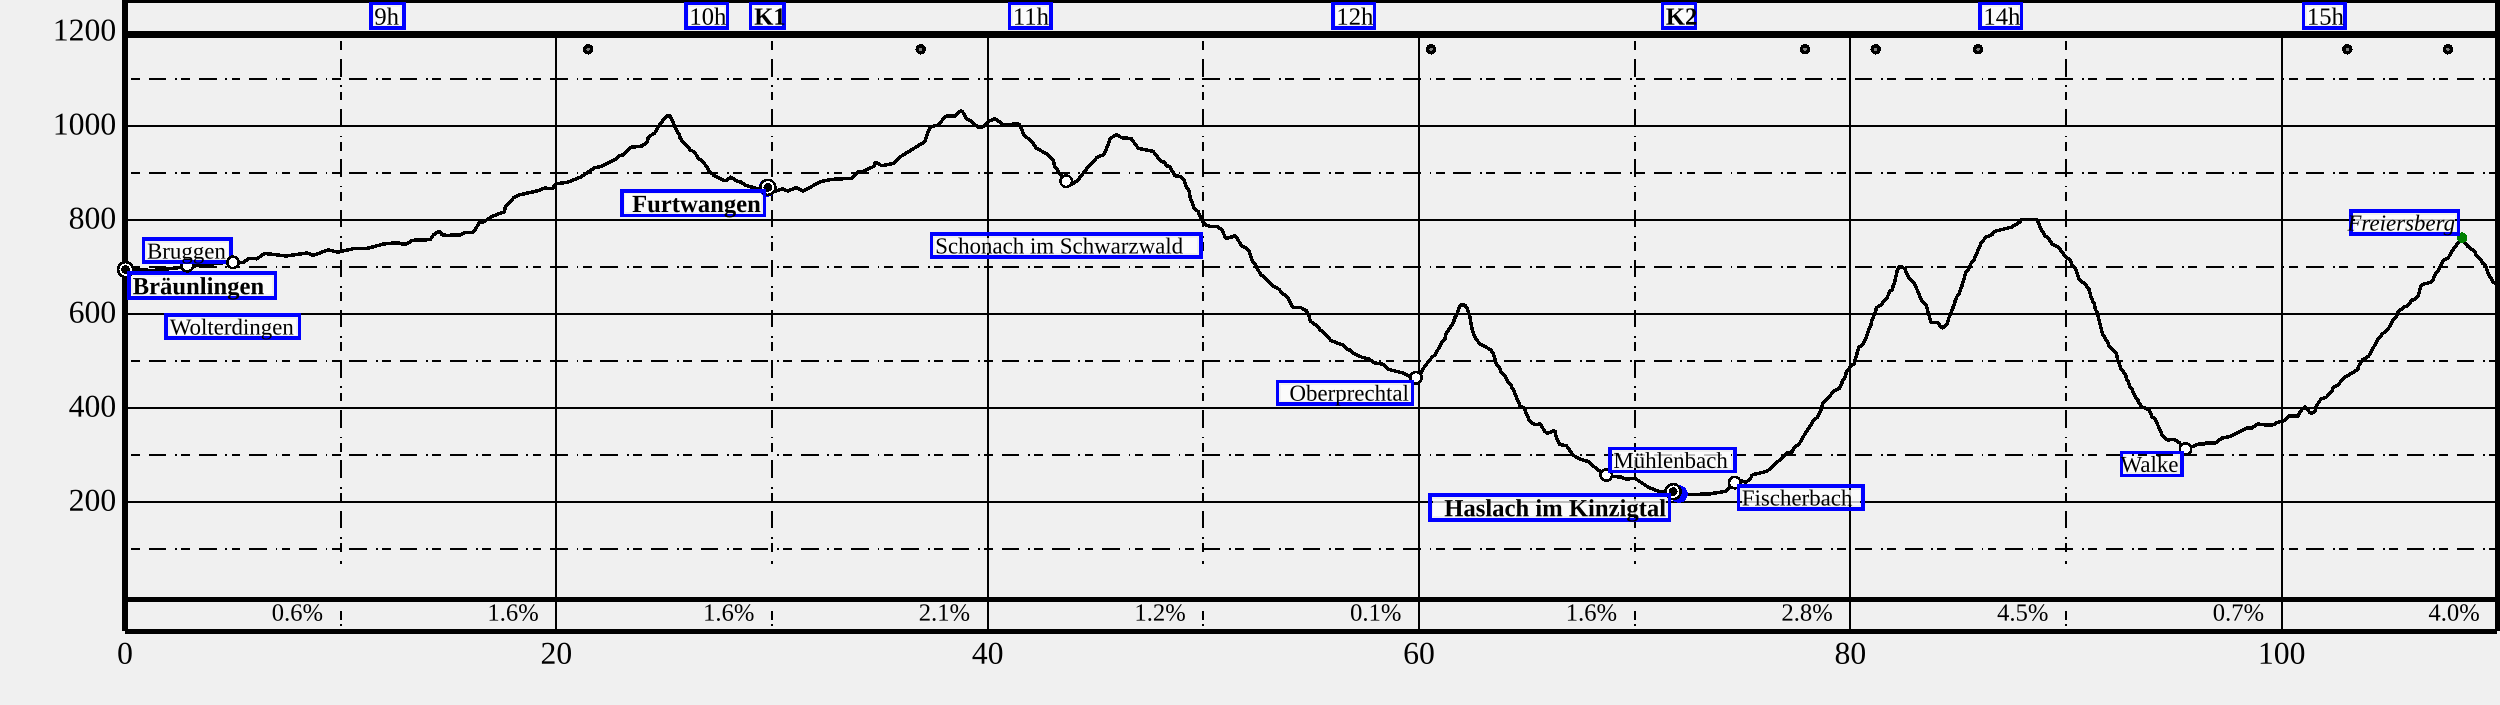
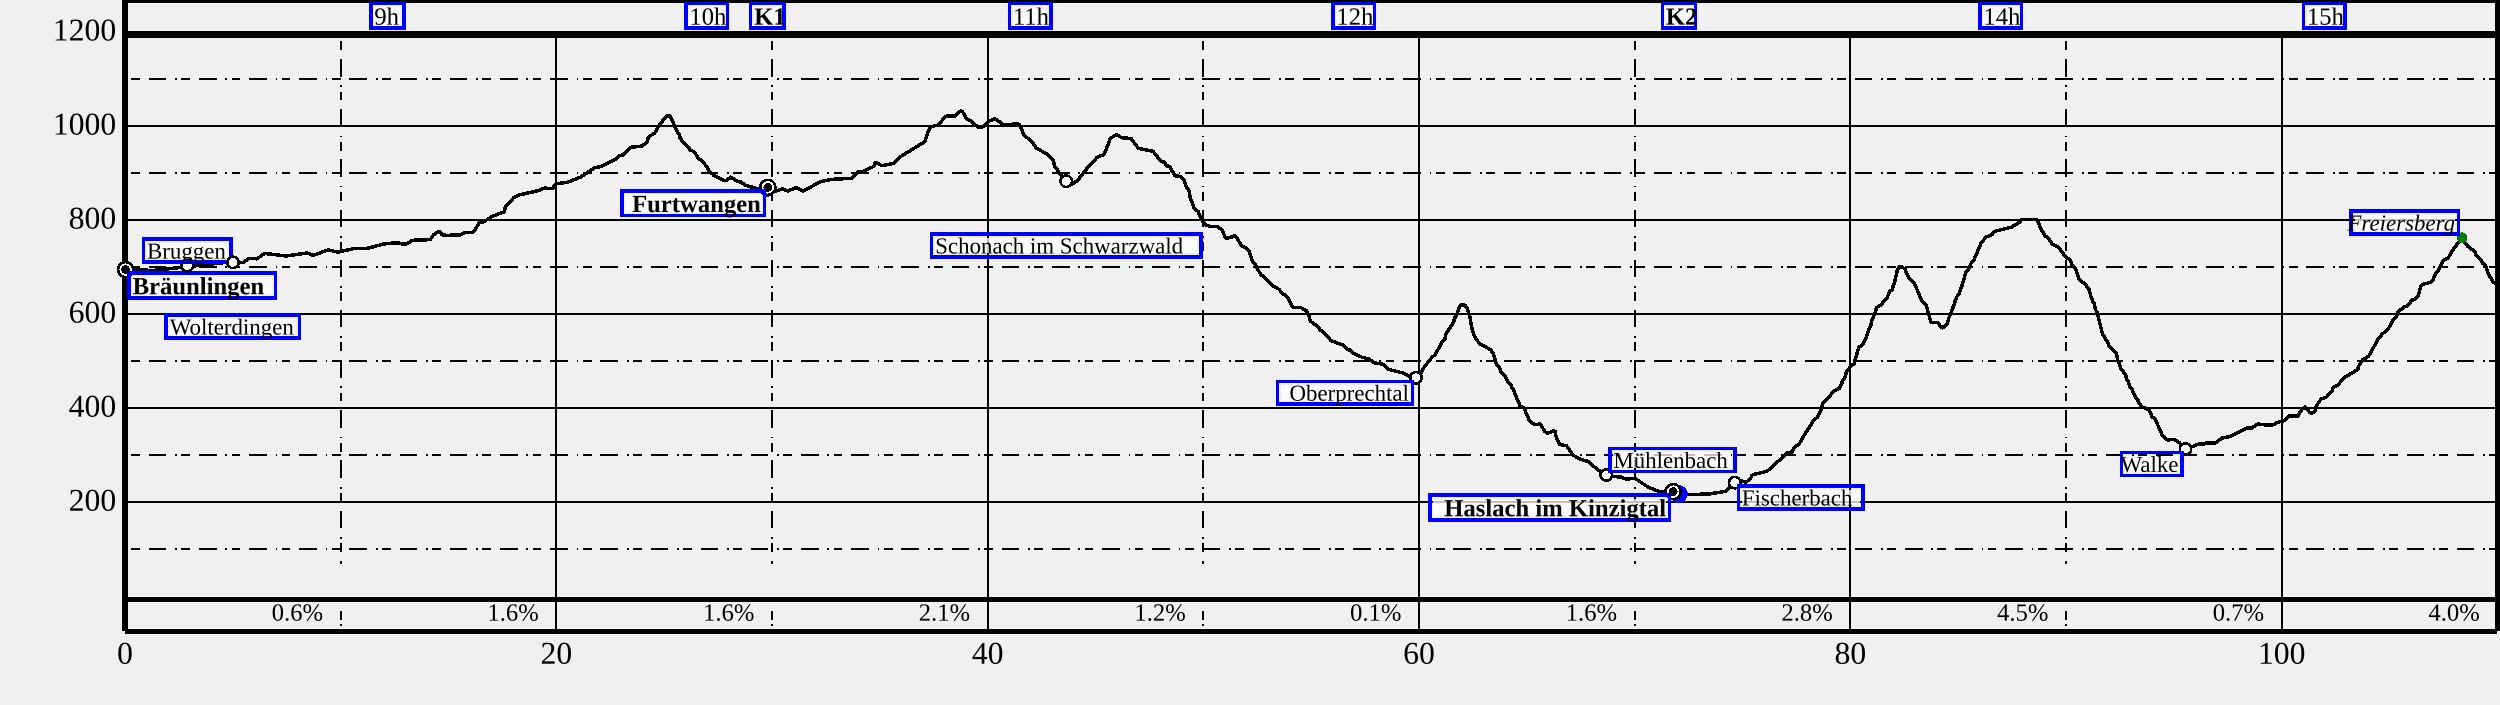
<svg xmlns="http://www.w3.org/2000/svg" height="400" width="1420">
  <g font-size="18" id="world" shape-rendering="crispEdges">
    <g id="BG" />
    <g id="SB" transform="translate(71 360)">
      <text text-anchor="middle" x="0" y="17">
0
</text>
      <text text-anchor="middle" x="245" y="17">
20
</text>
      <text text-anchor="middle" x="490" y="17">
40
</text>
      <text text-anchor="middle" x="735" y="17">
60
</text>
      <text text-anchor="middle" x="980" y="17">
80
</text>
      <text text-anchor="middle" x="1225" y="17">
100
</text>
    </g>
    <g id="SD" transform="translate(71 0)">
      <path d="M0,0 L1347.5,0" stroke="black" stroke-width="3" />
      <path d="M0,0 L0,358.5" stroke="black" stroke-width="3" />
      <path d="M0,358.5 L1347.5,358.5" stroke="black" stroke-width="3" />
      <path d="M1347.5,0 L1347.5,358.5" stroke="black" stroke-width="3" />
      <path d="M0,358.5 L1347.5,358.5" stroke="black" stroke-width="1" />
      <path d="M0,20 L0,358.5" stroke="black" stroke-width="1" />
      <path d="M245,20 L245,358.5" stroke="black" stroke-width="1" />
      <path d="M490,20 L490,358.5" stroke="black" stroke-width="1" />
      <path d="M735,20 L735,358.5" stroke="black" stroke-width="1" />
      <path d="M980,20 L980,358.5" stroke="black" stroke-width="1" />
      <path d="M1225,20 L1225,358.5" stroke="black" stroke-width="1" />
      <path d="M122.5,20 L122.5,320.5" stroke="black" stroke-dasharray="1.0,2.5,5.0,5.0,10.0,5.0" />
      <path d="M367.5,20 L367.5,320.5" stroke="black" stroke-dasharray="1.0,2.5,5.0,5.0,10.0,5.0" />
      <path d="M612.5,20 L612.5,320.5" stroke="black" stroke-dasharray="1.0,2.5,5.0,5.0,10.0,5.0" />
      <path d="M857.5,20 L857.5,320.5" stroke="black" stroke-dasharray="1.0,2.5,5.0,5.0,10.0,5.0" />
      <path d="M1102.5,20 L1102.5,320.5" stroke="black" stroke-dasharray="1.0,2.5,5.0,5.0,10.0,5.0" />
      <path d="M1347.5,20 L1347.5,320.5" stroke="black" stroke-dasharray="1.0,2.5,5.0,5.0,10.0,5.0" />
      <path d="M0,285.083 L1347.5,285.083" stroke="black" stroke-width="1" />
      <path d="M0,231.667 L1347.5,231.667" stroke="black" stroke-width="1" />
      <path d="M0,178.25 L1347.5,178.25" stroke="black" stroke-width="1" />
      <path d="M0,124.833 L1347.5,124.833" stroke="black" stroke-width="1" />
      <path d="M0,71.417 L1347.5,71.417" stroke="black" stroke-width="1" />
      <path d="M0,18 L1347.5,18" stroke="black" stroke-width="1" />
      <path d="M0,311.792 L1347.5,311.792" stroke="black" stroke-dasharray="1.0,2.5,5.0,5.0,10.0,5.0" />
      <path d="M0,258.375 L1347.5,258.375" stroke="black" stroke-dasharray="1.0,2.5,5.0,5.0,10.0,5.0" />
      <path d="M0,204.958 L1347.5,204.958" stroke="black" stroke-dasharray="1.0,2.5,5.0,5.0,10.0,5.0" />
      <path d="M0,151.542 L1347.5,151.542" stroke="black" stroke-dasharray="1.0,2.5,5.0,5.0,10.0,5.0" />
      <path d="M0,98.125 L1347.5,98.125" stroke="black" stroke-dasharray="1.0,2.5,5.0,5.0,10.0,5.0" />
      <path d="M0,44.708 L1347.5,44.708" stroke="black" stroke-dasharray="1.0,2.5,5.0,5.0,10.0,5.0" />
      <path d="M0,-8.708 L1347.5,-8.708" stroke="black" stroke-dasharray="1.0,2.5,5.0,5.0,10.0,5.0" />
      <path d="M0,20 L1347.5,20" stroke="black" stroke-width="3" />
      <text font-size="14" text-anchor="end" x="112.5" y="352.5">
0.6%
</text>
      <text font-size="14" text-anchor="end" x="235" y="352.5">
1.6%
</text>
      <text font-size="14" text-anchor="end" x="357.5" y="352.5">
1.6%
</text>
      <text font-size="14" text-anchor="end" x="480" y="352.5">
2.1%
</text>
      <text font-size="14" text-anchor="end" x="602.5" y="352.5">
1.2%
</text>
      <text font-size="14" text-anchor="end" x="725" y="352.5">
0.1%
</text>
      <text font-size="14" text-anchor="end" x="847.5" y="352.5">
1.6%
</text>
      <text font-size="14" text-anchor="end" x="970" y="352.5">
2.8%
</text>
      <text font-size="14" text-anchor="end" x="1092.5" y="352.5">
4.5%
</text>
      <text font-size="14" text-anchor="end" x="1215" y="352.5">
0.7%
</text>
      <text font-size="14" text-anchor="end" x="1337.5" y="352.5">
4.0%
</text>
      <path d="M122.5,355.5 L122.5,340.5" stroke="black" stroke-dasharray="1.0,2.5,5.0,5.0,10.0,5.0" />
      <path d="M367.5,355.5 L367.5,340.5" stroke="black" stroke-dasharray="1.0,2.5,5.0,5.0,10.0,5.0" />
      <path d="M612.5,355.5 L612.5,340.5" stroke="black" stroke-dasharray="1.0,2.5,5.0,5.0,10.0,5.0" />
      <path d="M857.5,355.5 L857.5,340.5" stroke="black" stroke-dasharray="1.0,2.5,5.0,5.0,10.0,5.0" />
      <path d="M1102.5,355.5 L1102.5,340.5" stroke="black" stroke-dasharray="1.0,2.5,5.0,5.0,10.0,5.0" />
      <path d="M1347.5,355.5 L1347.5,340.5" stroke="black" stroke-dasharray="1.0,2.5,5.0,5.0,10.0,5.0" />
      <path d="M0,340.5 L1347.5,340.5" stroke="black" stroke-width="3" />
-       <circle cx="263.098" cy="28" fill="Gray" id="pacing-circle" r="2" stroke="black" stroke-width="2" />
-       <circle cx="451.956" cy="28" fill="Gray" id="pacing-circle" r="2" stroke="black" stroke-width="2" />
-       <circle cx="741.887" cy="28" fill="Gray" id="pacing-circle" r="2" stroke="black" stroke-width="2" />
-       <circle cx="954.221" cy="28" fill="Gray" id="pacing-circle" r="2" stroke="black" stroke-width="2" />
-       <circle cx="994.387" cy="28" fill="Gray" id="pacing-circle" r="2" stroke="black" stroke-width="2" />
-       <circle cx="1052.558" cy="28" fill="Gray" id="pacing-circle" r="2" stroke="black" stroke-width="2" />
-       <circle cx="1262.289" cy="28" fill="Gray" id="pacing-circle" r="2" stroke="black" stroke-width="2" />
-       <circle cx="1319.404" cy="28" fill="Gray" id="pacing-circle" r="2" stroke="black" stroke-width="2" />
      <path d="M0.0,153.1 L16.2,153.6 L58.5,148.9 L67.0,149.1 L70.4,146.8 L75.1,147.0 L78.1,144.6 L79.8,144.0 L91.5,145.4 L103.3,143.7 L106.9,145.0 L115.5,141.9 L120.9,143.2 L130.0,141.2 L137.9,141.0 L146.9,138.6 L154.4,137.8 L159.0,138.9 L163.4,136.5 L173.4,136.1 L175.2,133.4 L177.9,131.6 L178.9,131.8 L180.2,133.5 L183.1,133.7 L190.3,133.4 L193.1,132.0 L198.0,131.9 L201.3,126.4 L203.3,126.3 L208.7,122.8 L215.3,120.3 L216.0,117.8 L216.8,116.5 L220.9,112.2 L224.3,110.6 L235.1,108.2 L238.0,106.9 L243.0,107.0 L244.5,104.4 L251.0,103.6 L259.0,100.5 L266.5,95.4 L270.3,94.6 L278.2,90.7 L280.9,88.5 L283.2,87.9 L287.3,83.6 L293.5,83.0 L296.6,80.7 L297.2,77.9 L300.9,75.5 L303.4,71.2 L307.3,66.2 L308.4,65.7 L309.6,65.7 L313.8,75.1 L314.6,75.8 L315.3,78.3 L317.1,81.1 L320.5,84.1 L320.9,85.1 L323.3,86.2 L326.1,90.5 L326.9,90.5 L330.2,94.3 L332.2,98.1 L333.7,98.7 L334.5,99.8 L340.2,102.4 L341.5,102.4 L344.3,100.5 L347.3,102.8 L349.8,103.4 L352.6,105.3 L358.6,107.0 L362.0,107.5 L365.1,107.0 L369.2,108.6 L373.4,107.3 L376.7,108.5 L381.0,106.5 L385.3,108.5 L394.9,103.2 L401.2,101.9 L413.0,101.2 L416.5,97.4 L419.2,97.4 L425.3,94.5 L426.3,92.1 L429.8,94.1 L436.8,92.8 L440.4,89.0 L454.4,80.4 L455.7,76.0 L457.6,72.1 L462.4,70.8 L465.1,67.0 L466.6,65.9 L471.4,65.9 L473.9,63.5 L475.4,62.9 L478.1,67.5 L480.2,68.4 L482.8,71.0 L485.2,72.4 L487.7,71.9 L490.3,69.0 L493.5,67.7 L494.5,67.7 L499.4,71.1 L507.2,70.2 L508.0,70.8 L510.8,76.9 L515.1,80.4 L517.6,84.1 L523.8,87.6 L527.0,90.5 L528.3,95.0 L530.2,97.2 L530.5,98.2 L534.8,103.3 L537.4,104.8 L540.8,102.8 L547.4,94.4 L552.2,89.3 L556.1,87.8 L558.8,81.2 L559.3,78.8 L562.5,76.8 L563.5,76.5 L566.0,78.2 L571.5,78.7 L575.6,84.3 L583.8,85.9 L585.9,88.1 L586.9,90.1 L589.2,91.9 L590.7,92.2 L591.5,94.1 L593.4,94.7 L596.4,99.8 L599.5,100.3 L600.7,101.6 L601.1,101.4 L602.8,105.9 L604.4,108.5 L604.9,111.7 L607.2,118.1 L609.6,120.2 L611.0,123.8 L612.4,126.1 L614.1,127.9 L616.7,128.7 L620.6,128.7 L623.1,130.7 L625.0,134.9 L625.7,135.5 L630.7,133.9 L634.2,139.5 L637.6,141.4 L638.5,142.9 L640.3,148.4 L641.8,149.8 L645.0,155.9 L647.7,157.8 L651.7,162.1 L655.6,164.4 L657.0,166.4 L659.4,167.9 L660.8,169.6 L662.6,173.6 L663.5,174.7 L667.8,174.7 L671.0,176.4 L672.3,178.7 L673.1,182.0 L673.5,182.6 L678.0,185.8 L678.4,187.0 L682.2,190.0 L684.9,193.4 L691.7,196.0 L694.1,198.5 L696.0,198.9 L697.2,200.3 L702.6,202.9 L706.5,203.9 L709.9,206.2 L714.5,206.8 L717.7,209.8 L725.4,211.7 L730.5,214.2 L734.6,213.6 L735.7,212.6 L737.5,209.2 L740.1,205.7 L742.7,202.5 L744.0,201.8 L748.3,193.9 L749.7,192.6 L750.2,189.9 L754.5,183.2 L755.8,179.3 L756.3,179.3 L758.0,174.0 L759.3,172.8 L761.4,173.7 L762.4,175.2 L763.9,180.1 L765.2,187.4 L767.1,192.4 L769.9,195.5 L775.6,198.6 L777.2,200.9 L778.7,206.1 L779.5,207.7 L780.7,208.8 L781.5,211.1 L783.9,213.6 L785.3,216.5 L787.5,219.1 L787.9,220.5 L788.5,221.1 L792.3,230.4 L794.7,231.9 L797.5,238.4 L798.2,239.0 L798.4,239.9 L801.3,241.2 L803.9,240.8 L806.4,245.0 L807.8,246.2 L812.1,244.5 L813.0,248.4 L814.9,252.5 L818.8,253.2 L822.3,258.4 L826.3,260.7 L831.0,262.1 L836.5,266.8 L844.3,270.6 L849.6,270.9 L852.8,272.2 L857.5,271.6 L865.7,277.0 L871.9,279.3 L875.9,278.8 L885.4,281.0 L899.5,280.6 L909.0,279.1 L912.8,275.9 L915.7,272.6 L920.8,273.9 L923.4,271.6 L924.1,270.0 L924.7,269.6 L932.7,267.7 L944.6,257.0 L946.9,256.8 L948.3,254.1 L951.0,252.0 L954.6,245.7 L958.2,240.6 L958.6,239.2 L961.4,236.9 L963.2,233.2 L964.5,229.0 L971.1,221.8 L973.9,220.5 L975.1,217.9 L975.3,216.7 L977.2,213.9 L977.8,211.0 L979.1,210.1 L979.7,208.2 L982.1,206.6 L984.8,197.3 L987.0,195.9 L989.2,191.3 L990.5,186.9 L991.5,185.5 L992.2,182.0 L994.1,177.4 L994.8,174.9 L996.5,173.5 L997.1,173.8 L998.3,172.3 L998.6,171.2 L1000.8,169.2 L1002.6,165.0 L1003.8,164.7 L1004.3,162.4 L1004.9,161.2 L1006.6,153.8 L1007.8,151.5 L1009.3,151.5 L1011.0,152.9 L1012.8,157.1 L1016.6,161.5 L1020.4,170.4 L1023.1,173.6 L1025.7,182.7 L1026.0,183.3 L1030.1,183.3 L1030.9,185.2 L1032.5,186.4 L1035.2,183.5 L1035.8,180.9 L1037.3,177.4 L1039.4,171.7 L1039.6,170.5 L1041.0,167.5 L1042.0,167.0 L1042.2,165.2 L1043.2,162.9 L1045.8,154.1 L1046.9,153.3 L1048.7,149.3 L1050.0,148.1 L1054.1,138.4 L1055.4,136.7 L1057.0,134.7 L1060.5,133.3 L1061.9,131.4 L1071.5,129.0 L1075.9,126.4 L1077.3,124.7 L1085.8,124.7 L1087.0,127.0 L1087.6,128.8 L1090.5,133.8 L1092.5,135.5 L1094.7,138.6 L1098.1,140.4 L1102.6,146.2 L1104.9,147.7 L1106.1,151.0 L1106.9,151.1 L1108.4,153.9 L1109.9,158.6 L1111.5,160.3 L1112.7,160.6 L1115.5,164.2 L1116.6,168.2 L1118.0,172.0 L1118.4,172.0 L1119.4,176.5 L1119.9,176.5 L1122.7,187.7 L1123.6,190.4 L1123.9,190.4 L1125.3,193.3 L1125.8,193.3 L1126.9,196.6 L1130.8,200.5 L1131.3,201.7 L1131.7,203.9 L1133.8,209.8 L1135.2,210.9 L1135.4,212.1 L1136.2,212.6 L1137.0,215.5 L1137.8,216.6 L1138.9,219.8 L1140.0,221.0 L1140.9,223.5 L1142.6,226.7 L1143.1,226.7 L1143.8,228.6 L1145.6,231.1 L1149.8,232.8 L1151.4,236.8 L1153.2,238.1 L1157.3,247.6 L1160.1,249.8 L1164.1,249.7 L1167.0,251.5 L1168.3,253.7 L1171.1,254.8 L1178.4,252.0 L1179.8,252.5 L1182.0,251.7 L1187.5,251.5 L1190.9,248.9 L1195.9,247.9 L1205.2,243.1 L1207.6,243.3 L1211.5,240.8 L1217.3,241.6 L1221.1,241.1 L1221.6,240.2 L1226.6,238.9 L1229.1,236.1 L1233.7,236.5 L1234.4,236.1 L1236.3,232.6 L1238.1,231.3 L1238.6,231.2 L1241.2,234.6 L1243.0,234.4 L1244.0,233.4 L1244.3,231.3 L1247.3,226.6 L1250.4,225.6 L1253.7,221.8 L1254.3,219.9 L1256.7,219.0 L1260.2,214.7 L1268.2,209.9 L1268.8,207.8 L1270.8,204.5 L1274.4,202.3 L1279.6,192.9 L1282.2,189.6 L1285.0,187.5 L1287.0,184.4 L1288.0,181.8 L1290.2,179.6 L1290.9,177.2 L1295.2,174.0 L1296.5,173.9 L1299.0,170.4 L1300.0,170.4 L1302.6,167.8 L1303.9,162.8 L1305.1,161.5 L1309.4,160.4 L1310.9,159.0 L1312.4,155.5 L1314.1,153.5 L1316.7,147.9 L1319.6,146.4 L1323.1,140.5 L1323.6,140.5 L1324.6,138.5 L1326.8,136.1 L1327.8,136.2 L1330.7,139.9 L1334.6,142.8 L1335.4,144.7 L1337.8,147.2 L1339.3,149.8 L1340.4,150.2 L1343.2,157.4 L1343.6,157.4 L1344.7,159.8 L1347.4,161.8" fill="transparent" id="track" stroke="black" stroke-linejoin="miter" stroke-miterlimit="1" stroke-width="2" />
      <g>
        <g>
          <circle cx="364.819" cy="106.725" fill="Blue" id="0/wp" r="5" />
        </g>
        <g transform="translate(364.8191 106.7251)">
          <rect fill="white" fill-opacity="0.75" height="10" id="label-bg" width="14.875" x="-7.438" y="-102.725" />
          <rect fill="none" height="14" id="label-dbg" stroke="blue" stroke-width="2" width="18.875" x="-9.438" y="-104.725" />
          <text font-size="14.0" font-style="normal" font-weight="bold" id="0/wp/text" text-anchor="start" x="-7.438" y="-92.725">
K1
</text>
        </g>
        <g>
          <circle cx="882.614" cy="280.623" fill="Blue" id="1/wp" r="5" />
        </g>
        <g transform="translate(882.614 280.623)">
          <rect fill="white" fill-opacity="0.75" height="10" id="label-bg" width="14.875" x="-7.438" y="-276.623" />
          <rect fill="none" height="14" id="label-dbg" stroke="blue" stroke-width="2" width="18.875" x="-9.438" y="-278.623" />
          <text font-size="14.0" font-style="normal" font-weight="bold" id="1/wp/text" text-anchor="start" x="-7.438" y="-266.623">
K2
</text>
        </g>
        <g>
          <circle cx="365.137" cy="106.431" fill="Black" id="2/wp" r="5" />
          <circle cx="365.137" cy="106.431" fill="white" id="2/wp-little-white" r="3.5" />
          <circle cx="365.137" cy="106.431" fill="black" id="2/wp-little-white" r="2.5" />
        </g>
        <g transform="translate(365.1373 106.4313)">
          <rect fill="white" fill-opacity="0.75" height="10" id="label-bg" width="76.88" x="-80.88" y="4" />
          <rect fill="none" height="14" id="label-dbg" stroke="blue" stroke-width="2" width="80.88" x="-82.88" y="2" />
          <text font-size="14.0" font-style="normal" font-weight="bold" id="2/wp/text" text-anchor="end" x="-4.000" y="14.000">
Furtwangen
</text>
        </g>
        <g>
          <circle cx="879.335" cy="279.234" fill="Black" id="3/wp" r="5" />
          <circle cx="879.335" cy="279.234" fill="white" id="3/wp-little-white" r="3.5" />
          <circle cx="879.335" cy="279.234" fill="black" id="3/wp-little-white" r="2.5" />
        </g>
        <g transform="translate(879.3353 279.2342)">
          <rect fill="white" fill-opacity="0.75" height="10" id="label-bg" width="132.138" x="-136.138" y="4" />
          <rect fill="none" height="14" id="label-dbg" stroke="blue" stroke-width="2" width="136.138" x="-138.138" y="2" />
          <text font-size="14.0" font-style="normal" font-weight="bold" id="3/wp/text" text-anchor="end" x="-4.000" y="14.000">
Haslach im Kinzigtal
</text>
        </g>
        <g>
          <circle cx="0.343" cy="153.117" fill="Black" id="4/wp" r="5" />
          <circle cx="0.343" cy="153.117" fill="white" id="4/wp-little-white" r="3.5" />
          <circle cx="0.343" cy="153.117" fill="black" id="4/wp-little-white" r="2.5" />
        </g>
        <g transform="translate(0.3425899 153.1175)">
          <rect fill="white" fill-opacity="0.75" height="10" id="label-bg" width="79.069" x="4" y="4" />
          <rect fill="none" height="14" id="label-dbg" stroke="blue" stroke-width="2" width="83.069" x="2" y="2" />
          <text font-size="14.0" font-style="normal" font-weight="bold" id="4/wp/text" text-anchor="start" x="4.000" y="14.000">
Bräunlingen
</text>
        </g>
        <g>
          <circle cx="534.638" cy="102.959" fill="Black" id="5/wp" r="4" />
          <circle cx="534.638" cy="102.959" fill="white" id="5/wp-little-white" r="2.5" />
        </g>
        <g transform="translate(534.6379 102.9592)">
          <rect fill="white" fill-opacity="0.75" height="9" id="label-bg" width="148.87" x="-74.435" y="32" />
          <rect fill="none" height="13" id="label-dbg" stroke="blue" stroke-width="2" width="152.87" x="-76.435" y="30" />
          <text font-size="13.0" font-style="normal" font-weight="normal" id="5/wp/text" text-anchor="start" x="-74.435" y="41.000">
Schonach im Schwarzwald
</text>
        </g>
        <g>
          <circle cx="841.407" cy="269.779" fill="Black" id="6/wp" r="4" />
          <circle cx="841.407" cy="269.779" fill="white" id="6/wp-little-white" r="2.5" />
        </g>
        <g transform="translate(841.4073 269.7795)">
          <rect fill="white" fill-opacity="0.75" height="9" id="label-bg" width="66.97" x="4" y="-13" />
          <rect fill="none" height="13" id="label-dbg" stroke="blue" stroke-width="2" width="70.97" x="2" y="-15" />
          <text font-size="13.0" font-style="normal" font-weight="normal" id="6/wp/text" text-anchor="start" x="4.000" y="-4.000">
Mühlenbach
</text>
        </g>
        <g>
          <circle cx="914.351" cy="274.106" fill="Black" id="7/wp" r="4" />
          <circle cx="914.351" cy="274.106" fill="white" id="7/wp-little-white" r="2.5" />
        </g>
        <g transform="translate(914.3506 274.1062)">
          <rect fill="white" fill-opacity="0.75" height="9" id="label-bg" width="66.97" x="4" y="4" />
          <rect fill="none" height="13" id="label-dbg" stroke="blue" stroke-width="2" width="70.97" x="2" y="2" />
          <text font-size="13.0" font-style="normal" font-weight="normal" id="7/wp/text" text-anchor="start" x="4.000" y="13.000">
Fischerbach
</text>
        </g>
        <g>
          <circle cx="733.27" cy="214.573" fill="Black" id="8/wp" r="4" />
          <circle cx="733.27" cy="214.573" fill="white" id="8/wp-little-white" r="2.5" />
        </g>
        <g transform="translate(733.2697 214.5733)">
          <rect fill="white" fill-opacity="0.75" height="9" id="label-bg" width="72.743" x="-76.743" y="4" />
          <rect fill="none" height="13" id="label-dbg" stroke="blue" stroke-width="2" width="76.743" x="-78.743" y="2" />
          <text font-size="13.0" font-style="normal" font-weight="normal" id="8/wp/text" text-anchor="end" x="-4.000" y="13.000">
Oberprechtal
</text>
        </g>
        <g>
          <circle cx="1170.372" cy="255.036" fill="Black" id="9/wp" r="4" />
          <circle cx="1170.372" cy="255.036" fill="white" id="9/wp-little-white" r="2.5" />
        </g>
        <g transform="translate(1170.372 255.0365)">
          <rect fill="white" fill-opacity="0.75" height="9" id="label-bg" width="30.407" x="-34.407" y="4" />
          <rect fill="none" height="13" id="label-dbg" stroke="blue" stroke-width="2" width="34.407" x="-36.407" y="2" />
          <text font-size="13.0" font-style="normal" font-weight="normal" id="9/wp/text" text-anchor="end" x="-4.000" y="13.000">
Walke
</text>
        </g>
        <g>
          <circle cx="35.414" cy="150.901" fill="Black" id="10/wp" r="4" />
          <circle cx="35.414" cy="150.901" fill="white" id="10/wp-little-white" r="2.5" />
        </g>
        <g transform="translate(35.41362 150.9007)">
          <rect fill="white" fill-opacity="0.75" height="9" id="label-bg" width="45.802" x="-22.901" y="-13" />
          <rect fill="none" height="13" id="label-dbg" stroke="blue" stroke-width="2" width="49.802" x="-24.901" y="-15" />
          <text font-size="13.0" font-style="normal" font-weight="normal" id="10/wp/text" text-anchor="start" x="-22.901" y="-4.000">
Bruggen
</text>
        </g>
        <g>
          <circle cx="61.305" cy="149.031" fill="Black" id="11/wp" r="4" />
          <circle cx="61.305" cy="149.031" fill="white" id="11/wp-little-white" r="2.5" />
        </g>
        <g transform="translate(61.30526 149.0311)">
          <rect fill="white" fill-opacity="0.75" height="9" id="label-bg" width="71.742" x="-35.871" y="32" />
          <rect fill="none" height="13" id="label-dbg" stroke="blue" stroke-width="2" width="75.742" x="-37.871" y="30" />
          <text font-size="13.0" font-style="normal" font-weight="normal" id="11/wp/text" text-anchor="start" x="-35.871" y="41.000">
Wolterdingen
</text>
        </g>
        <g>
          <circle cx="1327.479" cy="134.956" fill="Green" id="12/wp" r="3" />
        </g>
        <g transform="translate(1327.479 134.9558)">
          <rect fill="white" fill-opacity="0.75" height="9" id="label-bg" width="57.019" x="-61.019" y="-13" />
          <rect fill="none" height="13" id="label-dbg" stroke="blue" stroke-width="2" width="61.019" x="-63.019" y="-15" />
          <text font-size="13.0" font-style="italic" font-weight="normal" id="12/wp/text" text-anchor="end" x="-4.000" y="-4.000">
Freiersberg
</text>
        </g>
        <g />
        <g transform="translate(158.4375 17)">
          <rect fill="white" fill-opacity="0.75" height="10" id="label-bg" width="14.817" x="-16.817" y="-13" />
          <rect fill="none" height="14" id="label-dbg" stroke="blue" stroke-width="2" width="18.817" x="-18.817" y="-15" />
          <text font-size="14.0" font-style="normal" font-weight="normal" id="" text-anchor="start" x="-16.817" y="-3.000">
 9h
</text>
        </g>
        <g />
        <g transform="translate(342.1875 17)">
          <rect fill="white" fill-opacity="0.75" height="10" id="label-bg" width="19.625" x="-21.625" y="-13" />
          <rect fill="none" height="14" id="label-dbg" stroke="blue" stroke-width="2" width="23.625" x="-23.625" y="-15" />
          <text font-size="14.0" font-style="normal" font-weight="normal" id="" text-anchor="start" x="-21.625" y="-3.000">
10h
</text>
        </g>
        <g />
        <g transform="translate(525.9375 17)">
          <rect fill="white" fill-opacity="0.75" height="10" id="label-bg" width="19.625" x="-21.625" y="-13" />
          <rect fill="none" height="14" id="label-dbg" stroke="blue" stroke-width="2" width="23.625" x="-23.625" y="-15" />
          <text font-size="14.0" font-style="normal" font-weight="normal" id="" text-anchor="start" x="-21.625" y="-3.000">
11h
</text>
        </g>
        <g />
        <g transform="translate(709.6875 17)">
          <rect fill="white" fill-opacity="0.75" height="10" id="label-bg" width="19.625" x="-21.625" y="-13" />
          <rect fill="none" height="14" id="label-dbg" stroke="blue" stroke-width="2" width="23.625" x="-23.625" y="-15" />
          <text font-size="14.0" font-style="normal" font-weight="normal" id="" text-anchor="start" x="-21.625" y="-3.000">
12h
</text>
        </g>
        <g />
        <g transform="translate(1077.188 17)">
          <rect fill="white" fill-opacity="0.75" height="10" id="label-bg" width="19.625" x="-21.625" y="-13" />
          <rect fill="none" height="14" id="label-dbg" stroke="blue" stroke-width="2" width="23.625" x="-23.625" y="-15" />
          <text font-size="14.0" font-style="normal" font-weight="normal" id="" text-anchor="start" x="-21.625" y="-3.000">
14h
</text>
        </g>
        <g />
        <g transform="translate(1260.938 17)">
          <rect fill="white" fill-opacity="0.75" height="10" id="label-bg" width="19.625" x="-21.625" y="-13" />
          <rect fill="none" height="14" id="label-dbg" stroke="blue" stroke-width="2" width="23.625" x="-23.625" y="-15" />
          <text font-size="14.0" font-style="normal" font-weight="normal" id="" text-anchor="start" x="-21.625" y="-3.000">
15h
</text>
        </g>
      </g>
    </g>
    <g id="SL" transform="translate(0 0)">
      <text text-anchor="end" x="66" y="290.083">
200
</text>
      <text text-anchor="end" x="66" y="236.667">
400
</text>
      <text text-anchor="end" x="66" y="183.25">
600
</text>
      <text text-anchor="end" x="66" y="129.833">
800
</text>
      <text text-anchor="end" x="66" y="76.417">
1000
</text>
      <text text-anchor="end" x="66" y="23">
1200
</text>
    </g>
  </g>
</svg>
